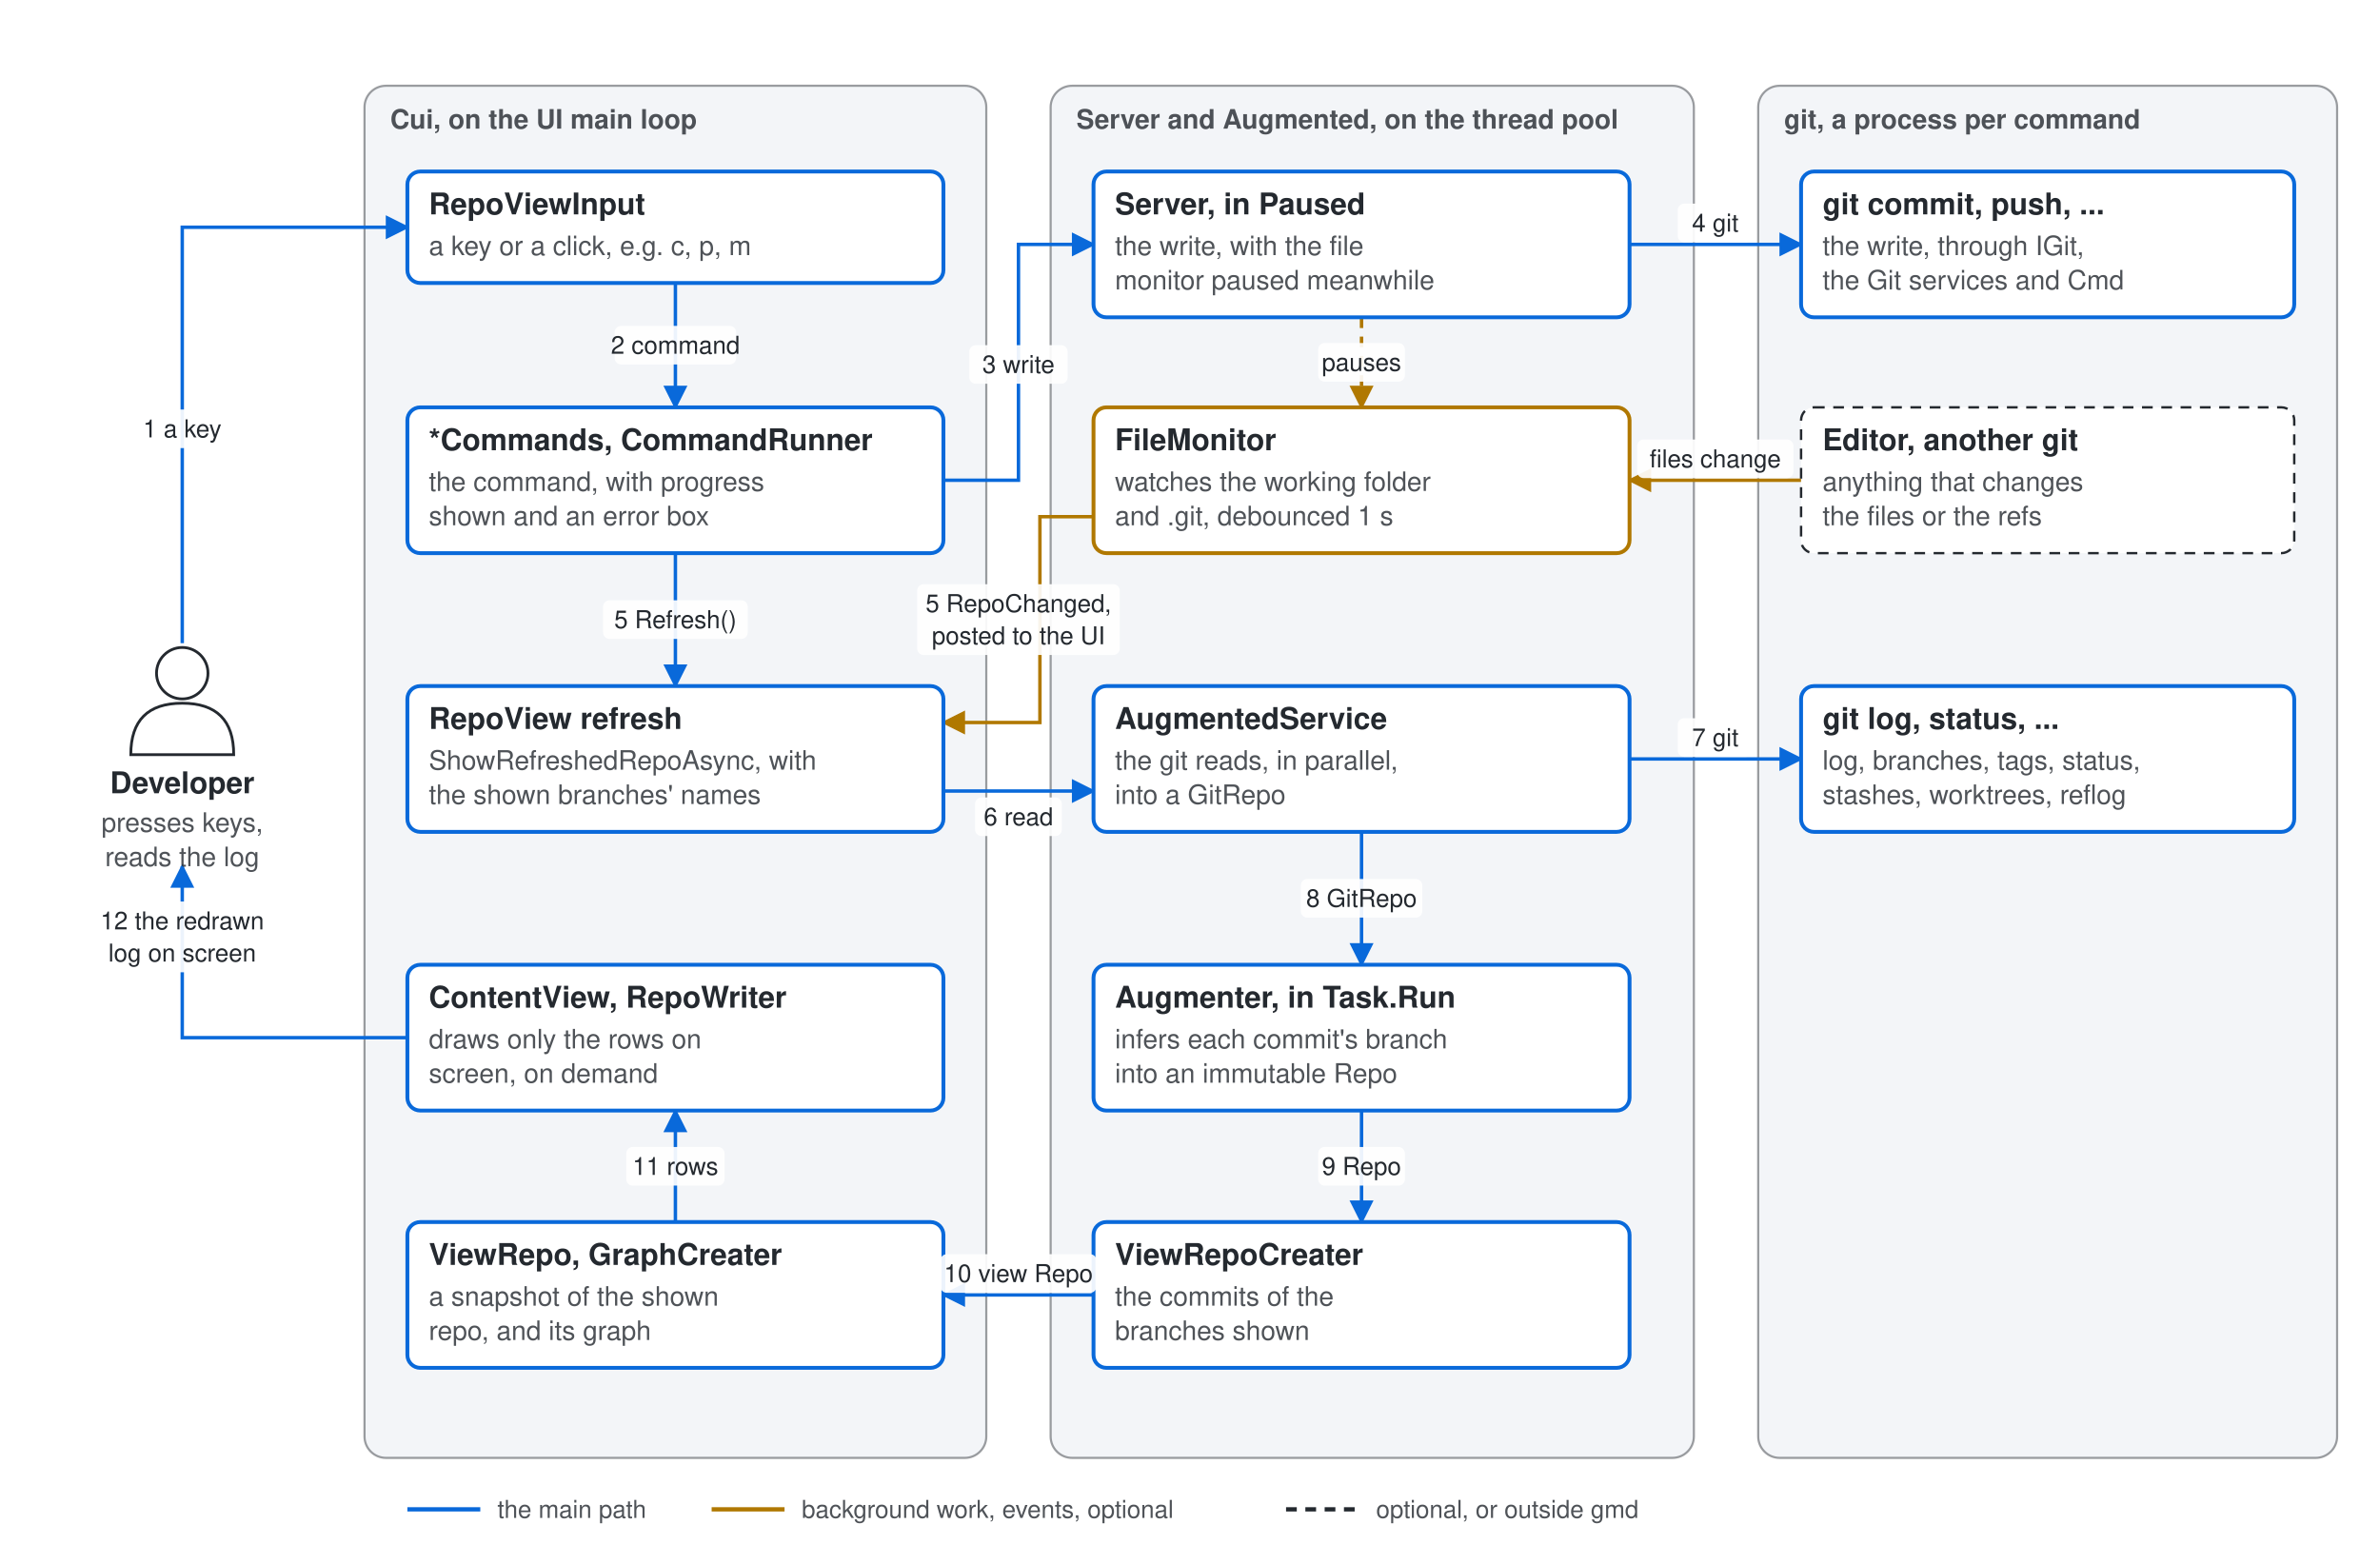
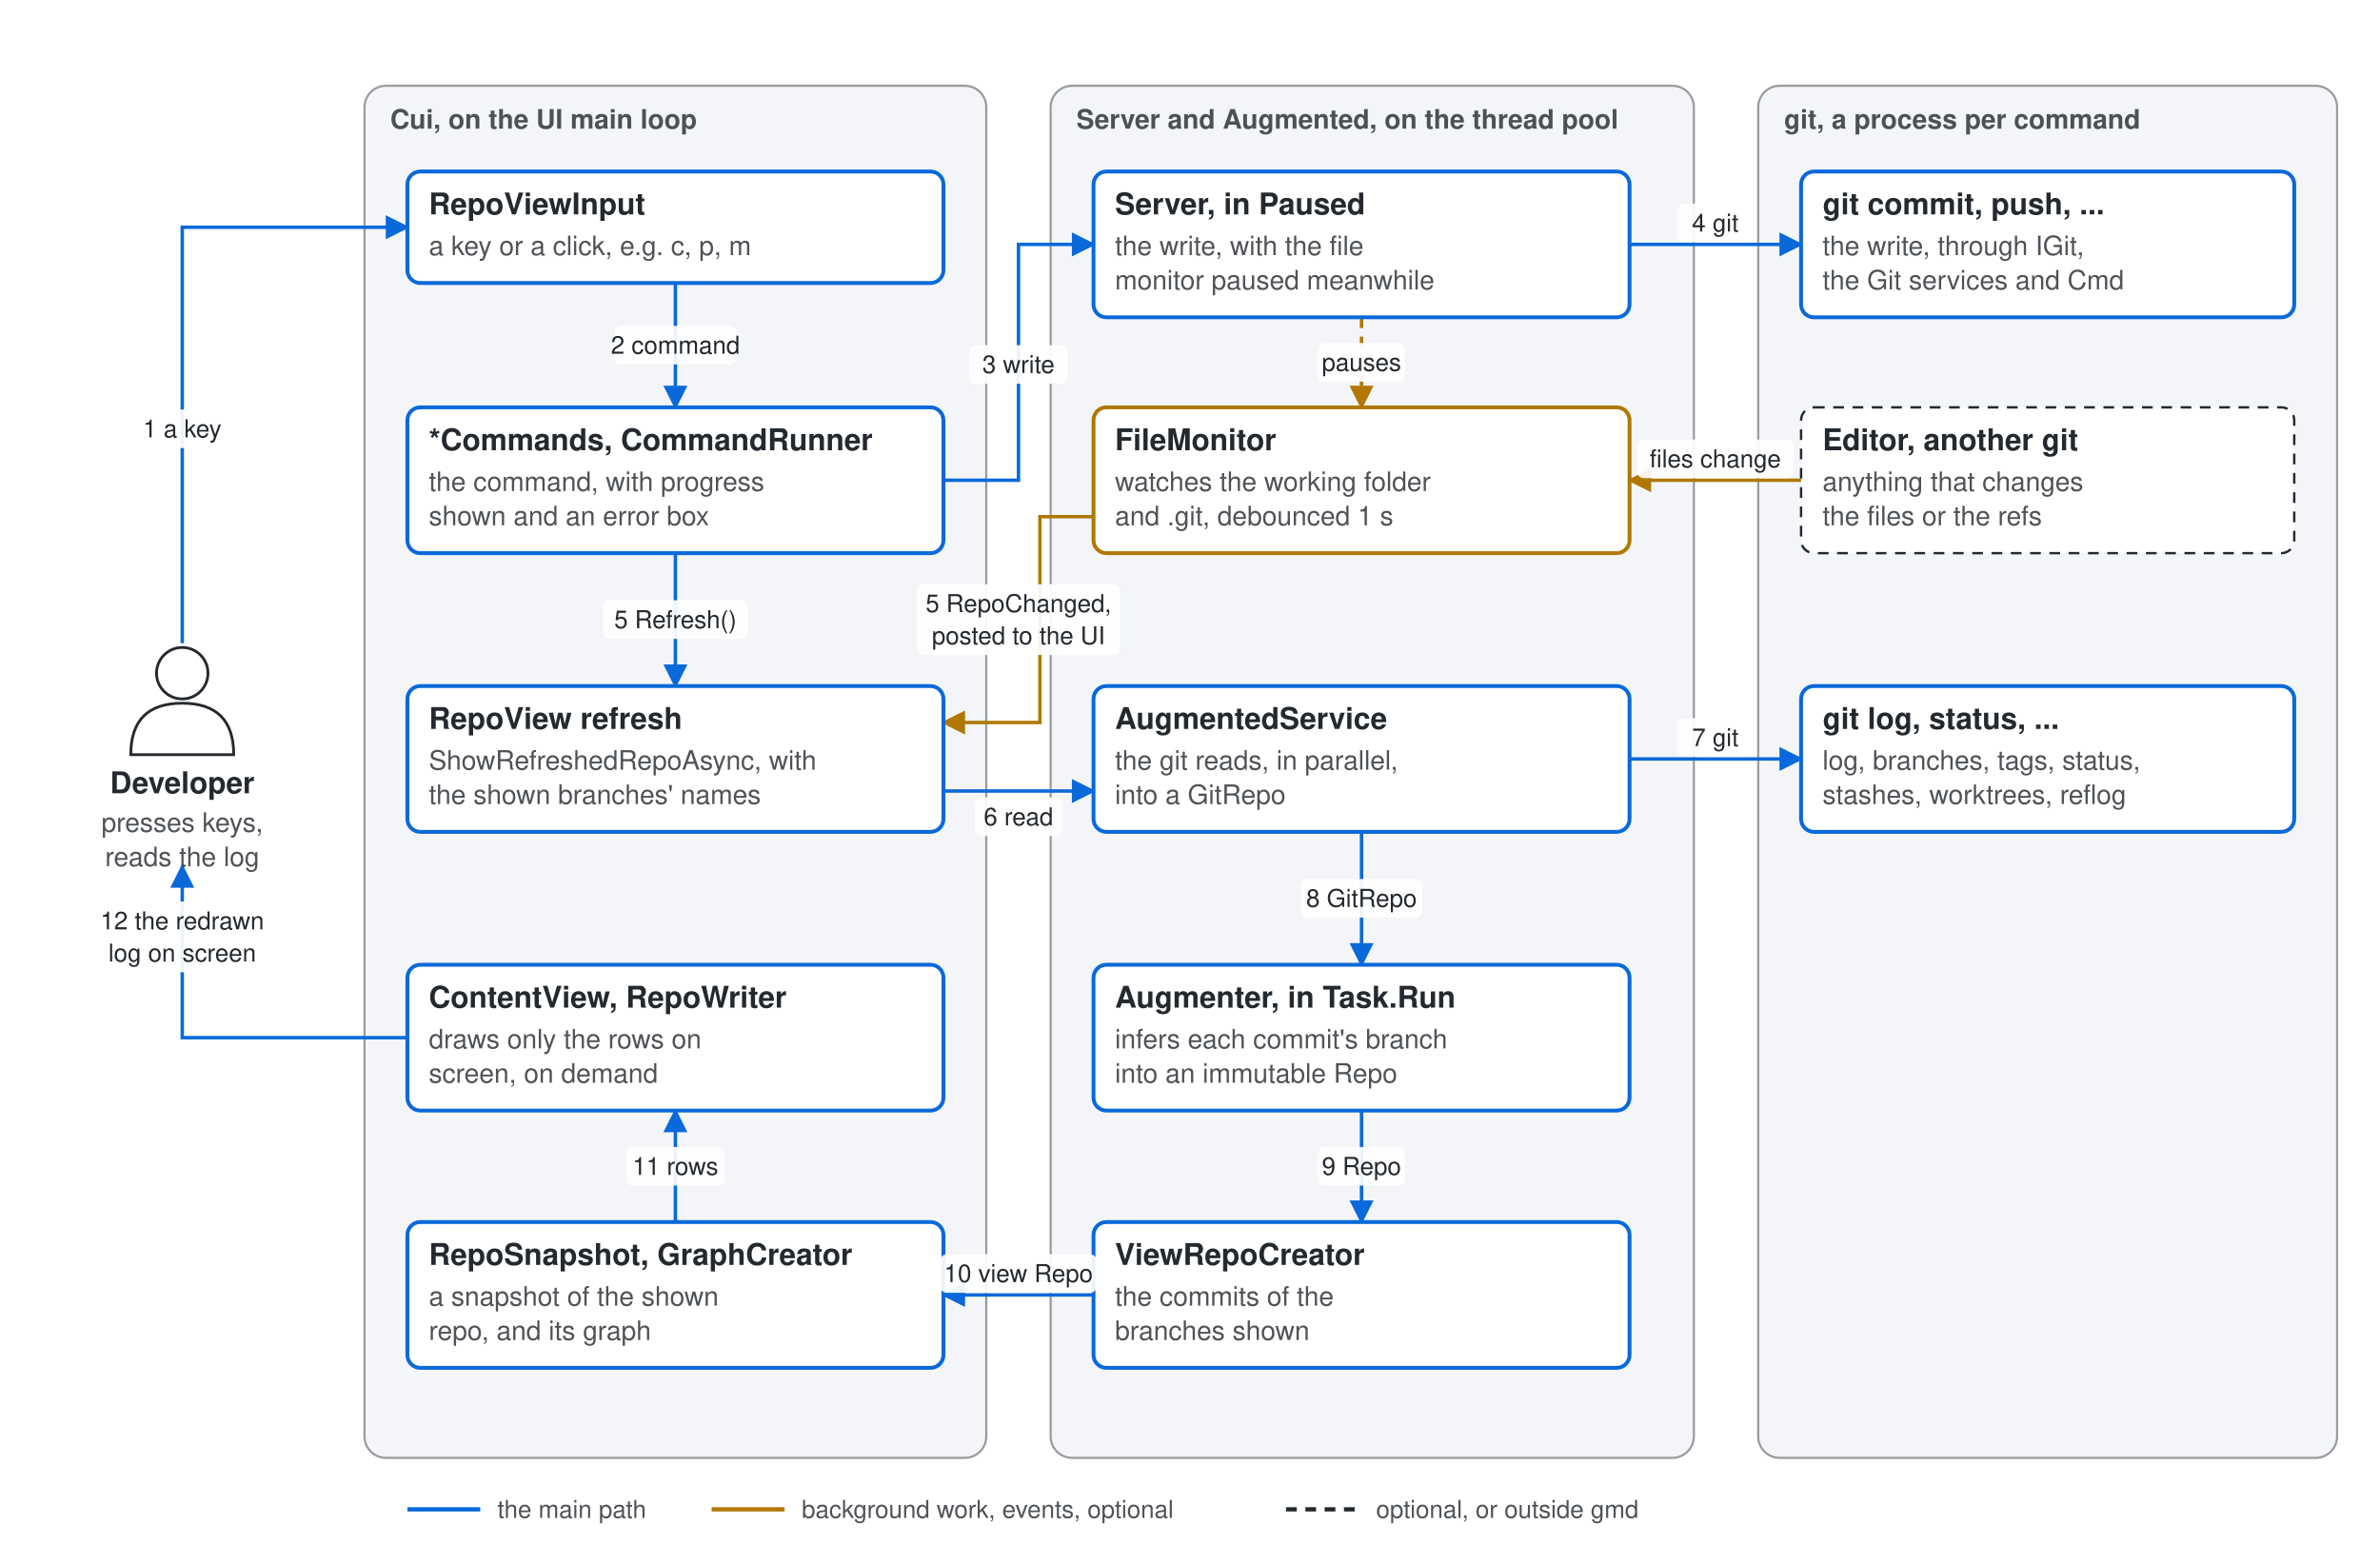
<svg xmlns="http://www.w3.org/2000/svg" viewBox="0 0 1110 720" width="1110" height="720" role="img" aria-labelledby="3-runtime-title" font-family="-apple-system, BlinkMacSystemFont, 'Segoe UI', Helvetica, Arial, sans-serif" style="color: var(--arch-fg, #24292f)">
  <defs>
    <marker id="3-runtime-arrow-plain" viewBox="0 0 10 10" refX="9" refY="5" markerWidth="7" markerHeight="7" orient="auto-start-reverse">
      <path d="M0,0 L10,5 L0,10 z" fill="currentColor" />
    </marker>
    <marker id="3-runtime-arrow-main" viewBox="0 0 10 10" refX="9" refY="5" markerWidth="7" markerHeight="7" orient="auto-start-reverse">
      <path d="M0,0 L10,5 L0,10 z" fill="var(--arch-main, #0969da)" />
    </marker>
    <marker id="3-runtime-arrow-side" viewBox="0 0 10 10" refX="9" refY="5" markerWidth="7" markerHeight="7" orient="auto-start-reverse">
      <path d="M0,0 L10,5 L0,10 z" fill="var(--arch-side, #b07800)" />
    </marker>
  </defs>
  <rect width="1110" height="720" fill="var(--arch-bg, #ffffff)" />
  <rect x="170" y="40" width="290" height="640" rx="10" fill="var(--arch-group, #f3f5f8)" stroke="currentColor" stroke-opacity="0.45" />
  <text x="182" y="60" font-size="12.5" fill="currentColor" font-weight="600" fill-opacity="0.8">Cui, on the UI main loop</text>
  <rect x="490" y="40" width="300" height="640" rx="10" fill="var(--arch-group, #f3f5f8)" stroke="currentColor" stroke-opacity="0.45" />
  <text x="502" y="60" font-size="12.5" fill="currentColor" font-weight="600" fill-opacity="0.8">Server and Augmented, on the thread pool</text>
  <rect x="820" y="40" width="270" height="640" rx="10" fill="var(--arch-group, #f3f5f8)" stroke="currentColor" stroke-opacity="0.45" />
  <text x="832" y="60" font-size="12.5" fill="currentColor" font-weight="600" fill-opacity="0.8">git, a process per command</text>
  <path d="M85,300 L85,106 L190,106" fill="none" stroke="var(--arch-main, #0969da)" stroke-width="1.6" marker-end="url(#3-runtime-arrow-main)" />
  <path d="M315,132 L315,190" fill="none" stroke="var(--arch-main, #0969da)" stroke-width="1.6" marker-end="url(#3-runtime-arrow-main)" />
  <path d="M440,224 L475,224 L475,114 L510,114" fill="none" stroke="var(--arch-main, #0969da)" stroke-width="1.6" marker-end="url(#3-runtime-arrow-main)" />
  <path d="M760,114 L840,114" fill="none" stroke="var(--arch-main, #0969da)" stroke-width="1.6" marker-end="url(#3-runtime-arrow-main)" />
  <path d="M635,148 L635,190" fill="none" stroke="var(--arch-side, #b07800)" stroke-width="1.6" stroke-dasharray="5 4" marker-end="url(#3-runtime-arrow-side)" />
  <path d="M315,258 L315,320" fill="none" stroke="var(--arch-main, #0969da)" stroke-width="1.6" marker-end="url(#3-runtime-arrow-main)" />
  <path d="M840,224 L760,224" fill="none" stroke="var(--arch-side, #b07800)" stroke-width="1.6" marker-end="url(#3-runtime-arrow-side)" />
  <path d="M510,241 L485,241 L485,337 L440,337" fill="none" stroke="var(--arch-side, #b07800)" stroke-width="1.6" marker-end="url(#3-runtime-arrow-side)" />
  <path d="M440,368.96 L510,368.96" fill="none" stroke="var(--arch-main, #0969da)" stroke-width="1.6" marker-end="url(#3-runtime-arrow-main)" />
  <path d="M760,354 L840,354" fill="none" stroke="var(--arch-main, #0969da)" stroke-width="1.6" marker-end="url(#3-runtime-arrow-main)" />
  <path d="M635,388 L635,450" fill="none" stroke="var(--arch-main, #0969da)" stroke-width="1.6" marker-end="url(#3-runtime-arrow-main)" />
  <path d="M635,518 L635,570" fill="none" stroke="var(--arch-main, #0969da)" stroke-width="1.6" marker-end="url(#3-runtime-arrow-main)" />
  <path d="M510,604 L440,604" fill="none" stroke="var(--arch-main, #0969da)" stroke-width="1.6" marker-end="url(#3-runtime-arrow-main)" />
  <path d="M315,570 L315,518" fill="none" stroke="var(--arch-main, #0969da)" stroke-width="1.6" marker-end="url(#3-runtime-arrow-main)" />
  <path d="M190,484 L85,484 L85,404" fill="none" stroke="var(--arch-main, #0969da)" stroke-width="1.6" marker-end="url(#3-runtime-arrow-main)" />
  <circle cx="85.0" cy="314" r="12" fill="var(--arch-card, #ffffff)" stroke="currentColor" stroke-width="1.3" />
  <path d="M61.0,352 q0,-24 24,-24 q24,0 24,24 z" fill="var(--arch-card, #ffffff)" stroke="currentColor" stroke-width="1.3" />
  <text x="85" y="370" font-size="14" fill="currentColor" font-weight="600" text-anchor="middle">Developer</text>
  <text x="85" y="388" font-size="12.5" fill="currentColor" text-anchor="middle" fill-opacity="0.8">presses keys,</text>
  <text x="85" y="404" font-size="12.5" fill="currentColor" text-anchor="middle" fill-opacity="0.8">reads the log</text>
  <rect x="190" y="80" width="250" height="52" rx="6" fill="var(--arch-card, #ffffff)" stroke="var(--arch-main, #0969da)" stroke-width="1.8" />
  <text x="200" y="100" font-size="14" fill="currentColor" font-weight="600">RepoViewInput</text>
  <text x="200" y="119" font-size="12.5" fill="currentColor" fill-opacity="0.8">a key or a click, e.g. c, p, m</text>
  <rect x="190" y="190" width="250" height="68" rx="6" fill="var(--arch-card, #ffffff)" stroke="var(--arch-main, #0969da)" stroke-width="1.8" />
  <text x="200" y="210" font-size="14" fill="currentColor" font-weight="600">*Commands, CommandRunner</text>
  <text x="200" y="229" font-size="12.5" fill="currentColor" fill-opacity="0.8">the command, with progress</text>
  <text x="200" y="245" font-size="12.5" fill="currentColor" fill-opacity="0.8">shown and an error box</text>
  <rect x="190" y="320" width="250" height="68" rx="6" fill="var(--arch-card, #ffffff)" stroke="var(--arch-main, #0969da)" stroke-width="1.8" />
  <text x="200" y="340" font-size="14" fill="currentColor" font-weight="600">RepoView refresh</text>
  <text x="200" y="359" font-size="12.5" fill="currentColor" fill-opacity="0.8">ShowRefreshedRepoAsync, with</text>
  <text x="200" y="375" font-size="12.5" fill="currentColor" fill-opacity="0.8">the shown branches' names</text>
  <rect x="190" y="450" width="250" height="68" rx="6" fill="var(--arch-card, #ffffff)" stroke="var(--arch-main, #0969da)" stroke-width="1.8" />
  <text x="200" y="470" font-size="14" fill="currentColor" font-weight="600">ContentView, RepoWriter</text>
  <text x="200" y="489" font-size="12.5" fill="currentColor" fill-opacity="0.8">draws only the rows on</text>
  <text x="200" y="505" font-size="12.5" fill="currentColor" fill-opacity="0.8">screen, on demand</text>
  <rect x="190" y="570" width="250" height="68" rx="6" fill="var(--arch-card, #ffffff)" stroke="var(--arch-main, #0969da)" stroke-width="1.8" />
-   <text x="200" y="590" font-size="14" fill="currentColor" font-weight="600">ViewRepo, GraphCreater</text>
+   <text x="200" y="590" font-size="14" fill="currentColor" font-weight="600">RepoSnapshot, GraphCreator</text>
  <text x="200" y="609" font-size="12.5" fill="currentColor" fill-opacity="0.8">a snapshot of the shown</text>
  <text x="200" y="625" font-size="12.5" fill="currentColor" fill-opacity="0.8">repo, and its graph</text>
  <rect x="510" y="80" width="250" height="68" rx="6" fill="var(--arch-card, #ffffff)" stroke="var(--arch-main, #0969da)" stroke-width="1.8" />
  <text x="520" y="100" font-size="14" fill="currentColor" font-weight="600">Server, in Paused</text>
  <text x="520" y="119" font-size="12.5" fill="currentColor" fill-opacity="0.8">the write, with the file</text>
  <text x="520" y="135" font-size="12.5" fill="currentColor" fill-opacity="0.8">monitor paused meanwhile</text>
  <rect x="510" y="190" width="250" height="68" rx="6" fill="var(--arch-card, #ffffff)" stroke="var(--arch-side, #b07800)" stroke-width="1.8" />
  <text x="520" y="210" font-size="14" fill="currentColor" font-weight="600">FileMonitor</text>
  <text x="520" y="229" font-size="12.5" fill="currentColor" fill-opacity="0.8">watches the working folder</text>
  <text x="520" y="245" font-size="12.5" fill="currentColor" fill-opacity="0.8">and .git, debounced 1 s</text>
  <rect x="510" y="320" width="250" height="68" rx="6" fill="var(--arch-card, #ffffff)" stroke="var(--arch-main, #0969da)" stroke-width="1.8" />
  <text x="520" y="340" font-size="14" fill="currentColor" font-weight="600">AugmentedService</text>
  <text x="520" y="359" font-size="12.5" fill="currentColor" fill-opacity="0.8">the git reads, in parallel,</text>
  <text x="520" y="375" font-size="12.5" fill="currentColor" fill-opacity="0.8">into a GitRepo</text>
  <rect x="510" y="450" width="250" height="68" rx="6" fill="var(--arch-card, #ffffff)" stroke="var(--arch-main, #0969da)" stroke-width="1.8" />
  <text x="520" y="470" font-size="14" fill="currentColor" font-weight="600">Augmenter, in Task.Run</text>
  <text x="520" y="489" font-size="12.5" fill="currentColor" fill-opacity="0.8">infers each commit's branch</text>
  <text x="520" y="505" font-size="12.5" fill="currentColor" fill-opacity="0.8">into an immutable Repo</text>
  <rect x="510" y="570" width="250" height="68" rx="6" fill="var(--arch-card, #ffffff)" stroke="var(--arch-main, #0969da)" stroke-width="1.8" />
-   <text x="520" y="590" font-size="14" fill="currentColor" font-weight="600">ViewRepoCreater</text>
+   <text x="520" y="590" font-size="14" fill="currentColor" font-weight="600">ViewRepoCreator</text>
  <text x="520" y="609" font-size="12.5" fill="currentColor" fill-opacity="0.8">the commits of the</text>
  <text x="520" y="625" font-size="12.5" fill="currentColor" fill-opacity="0.8">branches shown</text>
  <rect x="840" y="80" width="230" height="68" rx="6" fill="var(--arch-card, #ffffff)" stroke="var(--arch-main, #0969da)" stroke-width="1.8" />
  <text x="850" y="100" font-size="14" fill="currentColor" font-weight="600">git commit, push, ...</text>
  <text x="850" y="119" font-size="12.5" fill="currentColor" fill-opacity="0.8">the write, through IGit,</text>
  <text x="850" y="135" font-size="12.5" fill="currentColor" fill-opacity="0.8">the Git services and Cmd</text>
  <rect x="840" y="190" width="230" height="68" rx="6" fill="var(--arch-card, #ffffff)" stroke="currentColor" stroke-width="1.1" stroke-dasharray="5 4" />
  <text x="850" y="210" font-size="14" fill="currentColor" font-weight="600">Editor, another git</text>
  <text x="850" y="229" font-size="12.5" fill="currentColor" fill-opacity="0.8">anything that changes</text>
  <text x="850" y="245" font-size="12.5" fill="currentColor" fill-opacity="0.8">the files or the refs</text>
  <rect x="840" y="320" width="230" height="68" rx="6" fill="var(--arch-card, #ffffff)" stroke="var(--arch-main, #0969da)" stroke-width="1.8" />
  <text x="850" y="340" font-size="14" fill="currentColor" font-weight="600">git log, status, ...</text>
  <text x="850" y="359" font-size="12.5" fill="currentColor" fill-opacity="0.8">log, branches, tags, status,</text>
  <text x="850" y="375" font-size="12.5" fill="currentColor" fill-opacity="0.8">stashes, worktrees, reflog</text>
  <rect x="62.083" y="191" width="45.835" height="18" rx="3" fill="var(--arch-bg, #ffffff)" fill-opacity="0.92" />
  <text x="85" y="204" font-size="11.5" fill="currentColor" text-anchor="middle">1 a key</text>
  <rect x="286.678" y="152" width="56.645" height="18" rx="3" fill="var(--arch-bg, #ffffff)" fill-opacity="0.92" />
  <text x="315" y="165" font-size="11.5" fill="currentColor" text-anchor="middle">2 command</text>
  <rect x="452.082" y="161" width="45.835" height="18" rx="3" fill="var(--arch-bg, #ffffff)" fill-opacity="0.92" />
  <text x="475" y="174" font-size="11.5" fill="currentColor" text-anchor="middle">3 write</text>
  <rect x="782.487" y="95" width="35.025" height="18" rx="3" fill="var(--arch-bg, #ffffff)" fill-opacity="0.92" />
  <text x="800" y="108" font-size="11.5" fill="currentColor" text-anchor="middle">4 git</text>
  <rect x="614.785" y="160" width="40.43" height="18" rx="3" fill="var(--arch-bg, #ffffff)" fill-opacity="0.92" />
  <text x="635" y="173" font-size="11.5" fill="currentColor" text-anchor="middle">pauses</text>
  <rect x="281.272" y="280" width="67.455" height="18" rx="3" fill="var(--arch-bg, #ffffff)" fill-opacity="0.92" />
  <text x="315" y="293" font-size="11.5" fill="currentColor" text-anchor="middle">5 Refresh()</text>
  <rect x="763.57" y="205" width="72.86" height="18" rx="3" fill="var(--arch-bg, #ffffff)" fill-opacity="0.92" />
  <text x="800" y="218" font-size="11.5" fill="currentColor" text-anchor="middle">files change</text>
  <rect x="427.76" y="272.5" width="94.48" height="33" rx="3" fill="var(--arch-bg, #ffffff)" fill-opacity="0.92" />
  <text x="475" y="285.5" font-size="11.5" fill="currentColor" text-anchor="middle">5 RepoChanged,</text>
  <text x="475" y="300.5" font-size="11.5" fill="currentColor" text-anchor="middle">posted to the UI</text>
  <rect x="454.785" y="371.96" width="40.43" height="18" rx="3" fill="var(--arch-bg, #ffffff)" fill-opacity="0.92" />
  <text x="475" y="384.96" font-size="11.5" fill="currentColor" text-anchor="middle">6 read</text>
  <rect x="782.487" y="335" width="35.025" height="18" rx="3" fill="var(--arch-bg, #ffffff)" fill-opacity="0.92" />
  <text x="800" y="348" font-size="11.5" fill="currentColor" text-anchor="middle">7 git</text>
  <rect x="606.678" y="410" width="56.645" height="18" rx="3" fill="var(--arch-bg, #ffffff)" fill-opacity="0.92" />
  <text x="635" y="423" font-size="11.5" fill="currentColor" text-anchor="middle">8 GitRepo</text>
  <rect x="614.785" y="535" width="40.43" height="18" rx="3" fill="var(--arch-bg, #ffffff)" fill-opacity="0.92" />
  <text x="635" y="548" font-size="11.5" fill="currentColor" text-anchor="middle">9 Repo</text>
  <rect x="438.57" y="585" width="72.86" height="18" rx="3" fill="var(--arch-bg, #ffffff)" fill-opacity="0.92" />
  <text x="475" y="598" font-size="11.5" fill="currentColor" text-anchor="middle">10 view Repo</text>
  <rect x="292.082" y="535" width="45.835" height="18" rx="3" fill="var(--arch-bg, #ffffff)" fill-opacity="0.92" />
  <text x="315" y="548" font-size="11.5" fill="currentColor" text-anchor="middle">11 rows</text>
  <rect x="43.165" y="420.5" width="83.67" height="33" rx="3" fill="var(--arch-bg, #ffffff)" fill-opacity="0.92" />
  <text x="85" y="433.5" font-size="11.5" fill="currentColor" text-anchor="middle">12 the redrawn</text>
  <text x="85" y="448.5" font-size="11.5" fill="currentColor" text-anchor="middle">log on screen</text>
  <line x1="190" y1="704" x2="224" y2="704" stroke="var(--arch-main, #0969da)" stroke-width="2" />
  <text x="232" y="708" font-size="11.5" fill="currentColor" fill-opacity="0.8">the main path</text>
  <line x1="331.9" y1="704" x2="365.9" y2="704" stroke="var(--arch-side, #b07800)" stroke-width="2" />
  <text x="373.9" y="708" font-size="11.5" fill="currentColor" fill-opacity="0.8">background work, events, optional</text>
  <line x1="599.8" y1="704" x2="633.8" y2="704" stroke="currentColor" stroke-width="2" stroke-dasharray="5 4" />
  <text x="641.8" y="708" font-size="11.5" fill="currentColor" fill-opacity="0.8">optional, or outside gmd</text>
</svg>
